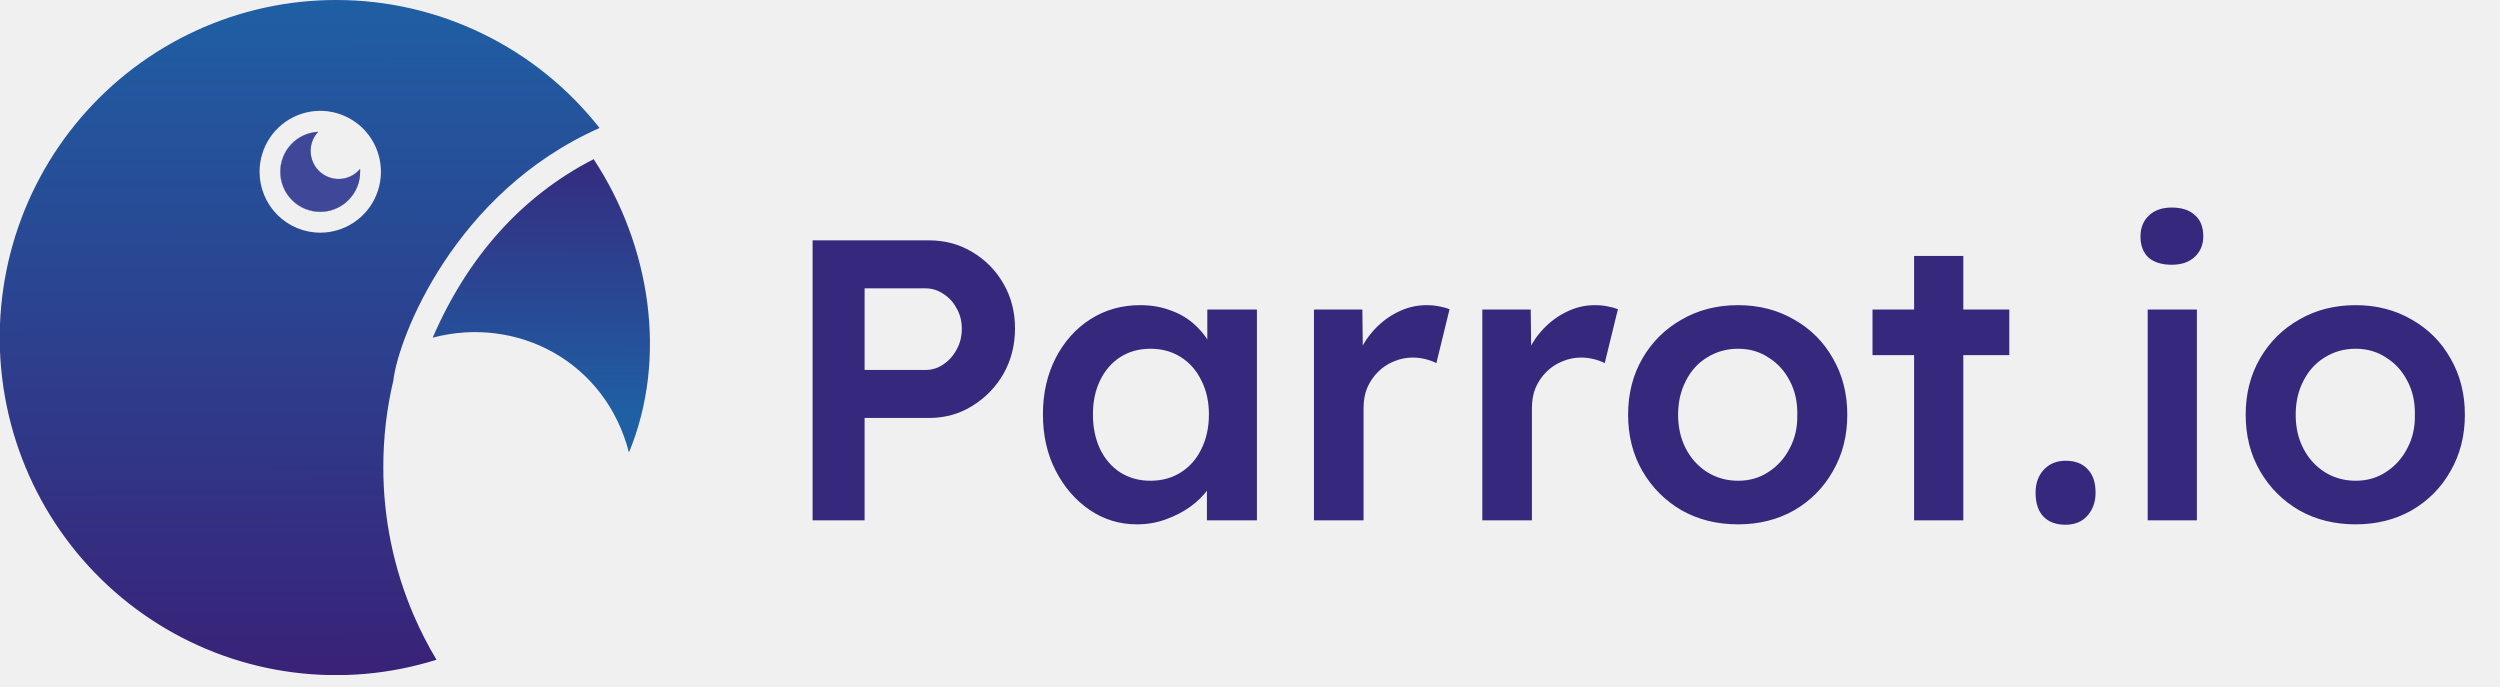
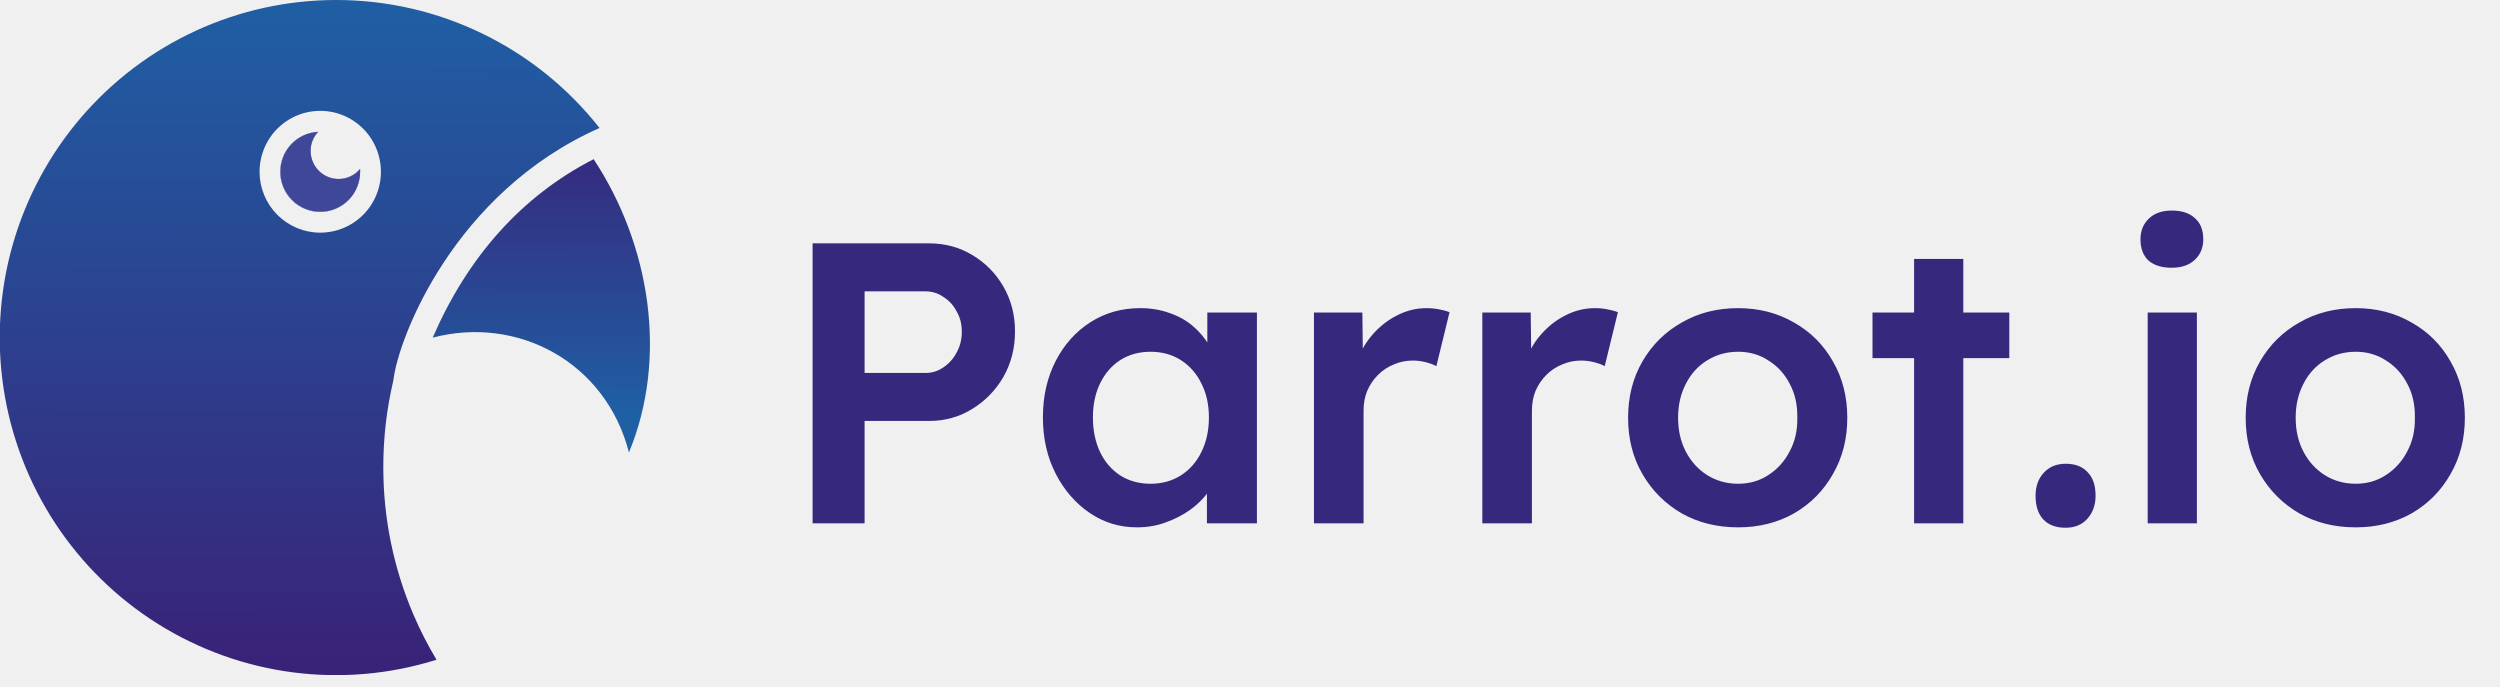
- <svg xmlns="http://www.w3.org/2000/svg" width="215" height="59" viewBox="0 0 215 59" fill="none">
-   <g clip-path="url(#clip0_22_1618)">
-     <path d="M27.355 11.336C26.933 11.78 26.7 12.371 26.704 12.985C26.706 13.481 26.86 13.965 27.145 14.37C27.43 14.775 27.833 15.083 28.298 15.25C28.764 15.417 29.269 15.437 29.746 15.305C30.223 15.174 30.648 14.898 30.963 14.516C30.963 14.603 30.963 14.684 30.963 14.771C30.964 15.445 30.769 16.105 30.4 16.668C30.032 17.232 29.507 17.675 28.891 17.942C28.274 18.21 27.593 18.29 26.932 18.173C26.27 18.055 25.658 17.746 25.17 17.283C24.682 16.82 24.34 16.224 24.186 15.567C24.032 14.911 24.073 14.224 24.305 13.591C24.536 12.958 24.947 12.407 25.487 12.007C26.027 11.606 26.672 11.373 27.343 11.336H27.355ZM27.355 11.336C26.933 11.78 26.7 12.371 26.704 12.985C26.706 13.481 26.86 13.965 27.145 14.37C27.43 14.775 27.833 15.083 28.298 15.25C28.764 15.417 29.269 15.437 29.746 15.305C30.223 15.174 30.648 14.898 30.963 14.516C30.963 14.603 30.963 14.684 30.963 14.771C30.964 15.445 30.769 16.105 30.4 16.668C30.032 17.232 29.507 17.675 28.891 17.942C28.274 18.21 27.593 18.29 26.932 18.173C26.27 18.055 25.658 17.746 25.17 17.283C24.682 16.82 24.34 16.224 24.186 15.567C24.032 14.911 24.073 14.224 24.305 13.591C24.536 12.958 24.947 12.407 25.487 12.007C26.027 11.606 26.672 11.373 27.343 11.336H27.355ZM27.355 11.336C26.933 11.78 26.7 12.371 26.704 12.985C26.706 13.481 26.86 13.965 27.145 14.37C27.43 14.775 27.833 15.083 28.298 15.25C28.764 15.417 29.269 15.437 29.746 15.305C30.223 15.174 30.648 14.898 30.963 14.516C30.963 14.603 30.963 14.684 30.963 14.771C30.964 15.445 30.769 16.105 30.4 16.668C30.032 17.232 29.507 17.675 28.891 17.942C28.274 18.21 27.593 18.29 26.932 18.173C26.27 18.055 25.658 17.746 25.17 17.283C24.682 16.82 24.34 16.224 24.186 15.567C24.032 14.911 24.073 14.224 24.305 13.591C24.536 12.958 24.947 12.407 25.487 12.007C26.027 11.606 26.672 11.373 27.343 11.336H27.355ZM27.355 11.336C26.933 11.78 26.7 12.371 26.704 12.985C26.706 13.481 26.86 13.965 27.145 14.37C27.43 14.775 27.833 15.083 28.298 15.25C28.764 15.417 29.269 15.437 29.746 15.305C30.223 15.174 30.648 14.898 30.963 14.516C30.963 14.603 30.963 14.684 30.963 14.771C30.964 15.445 30.769 16.105 30.4 16.668C30.032 17.232 29.507 17.675 28.891 17.942C28.274 18.21 27.593 18.29 26.932 18.173C26.27 18.055 25.658 17.746 25.17 17.283C24.682 16.82 24.34 16.224 24.186 15.567C24.032 14.911 24.073 14.224 24.305 13.591C24.536 12.958 24.947 12.407 25.487 12.007C26.027 11.606 26.672 11.373 27.343 11.336H27.355ZM27.355 11.336C26.933 11.78 26.7 12.371 26.704 12.985C26.706 13.481 26.86 13.965 27.145 14.37C27.43 14.775 27.833 15.083 28.298 15.25C28.764 15.417 29.269 15.437 29.746 15.305C30.223 15.174 30.648 14.898 30.963 14.516C30.963 14.603 30.963 14.684 30.963 14.771C30.964 15.445 30.769 16.105 30.4 16.668C30.032 17.232 29.507 17.675 28.891 17.942C28.274 18.21 27.593 18.29 26.932 18.173C26.27 18.055 25.658 17.746 25.17 17.283C24.682 16.82 24.34 16.224 24.186 15.567C24.032 14.911 24.073 14.224 24.305 13.591C24.536 12.958 24.947 12.407 25.487 12.007C26.027 11.606 26.672 11.373 27.343 11.336H27.355ZM27.355 11.336C26.933 11.78 26.7 12.371 26.704 12.985C26.706 13.481 26.86 13.965 27.145 14.37C27.43 14.775 27.833 15.083 28.298 15.25C28.764 15.417 29.269 15.437 29.746 15.305C30.223 15.174 30.648 14.898 30.963 14.516C30.963 14.603 30.963 14.684 30.963 14.771C30.964 15.445 30.769 16.105 30.4 16.668C30.032 17.232 29.507 17.675 28.891 17.942C28.274 18.21 27.593 18.29 26.932 18.173C26.27 18.055 25.658 17.746 25.17 17.283C24.682 16.82 24.34 16.224 24.186 15.567C24.032 14.911 24.073 14.224 24.305 13.591C24.536 12.958 24.947 12.407 25.487 12.007C26.027 11.606 26.672 11.373 27.343 11.336H27.355ZM27.355 11.336C26.933 11.78 26.7 12.371 26.704 12.985C26.706 13.481 26.86 13.965 27.145 14.37C27.43 14.775 27.833 15.083 28.298 15.25C28.764 15.417 29.269 15.437 29.746 15.305C30.223 15.174 30.648 14.898 30.963 14.516C30.963 14.603 30.963 14.684 30.963 14.771C30.964 15.445 30.769 16.105 30.4 16.668C30.032 17.232 29.507 17.675 28.891 17.942C28.274 18.21 27.593 18.29 26.932 18.173C26.27 18.055 25.658 17.746 25.17 17.283C24.682 16.82 24.34 16.224 24.186 15.567C24.032 14.911 24.073 14.224 24.305 13.591C24.536 12.958 24.947 12.407 25.487 12.007C26.027 11.606 26.672 11.373 27.343 11.336H27.355ZM27.355 11.336C26.933 11.78 26.7 12.371 26.704 12.985C26.706 13.481 26.86 13.965 27.145 14.37C27.43 14.775 27.833 15.083 28.298 15.25C28.764 15.417 29.269 15.437 29.746 15.305C30.223 15.174 30.648 14.898 30.963 14.516C30.963 14.603 30.963 14.684 30.963 14.771C30.964 15.445 30.769 16.105 30.4 16.668C30.032 17.232 29.507 17.675 28.891 17.942C28.274 18.21 27.593 18.29 26.932 18.173C26.27 18.055 25.658 17.746 25.17 17.283C24.682 16.82 24.34 16.224 24.186 15.567C24.032 14.911 24.073 14.224 24.305 13.591C24.536 12.958 24.947 12.407 25.487 12.007C26.027 11.606 26.672 11.373 27.343 11.336H27.355ZM28.917 4.78445e-06C33.275 -0.001 37.576 0.989 41.497 2.895C45.419 4.801 48.86 7.574 51.561 11.007C39.064 16.544 34.248 29.05 33.826 32.727C33.249 35.173 32.96 37.679 32.965 40.193C32.963 44.558 33.849 48.877 35.568 52.886C36.138 54.213 36.797 55.499 37.539 56.737C33.561 57.987 29.361 58.359 25.227 57.827C21.092 57.296 17.121 55.874 13.585 53.658C10.049 51.443 7.031 48.486 4.74 44.991C2.448 41.496 0.937 37.545 0.308 33.409C-0.321 29.273 -0.051 25.049 1.098 21.027C2.247 17.006 4.249 13.281 6.966 10.108C9.683 6.935 13.052 4.389 16.84 2.644C20.629 0.9 24.749 -0.002 28.917 4.78445e-06ZM27.541 20.009C28.573 20.009 29.582 19.702 30.441 19.127C31.299 18.551 31.968 17.733 32.363 16.776C32.758 15.818 32.861 14.765 32.66 13.749C32.459 12.732 31.962 11.799 31.232 11.066C30.502 10.334 29.572 9.835 28.559 9.633C27.547 9.43 26.497 9.534 25.544 9.931C24.59 10.327 23.775 10.999 23.201 11.86C22.628 12.722 22.322 13.735 22.322 14.771C22.322 16.16 22.872 17.493 23.85 18.475C24.829 19.458 26.157 20.009 27.541 20.009ZM27.355 11.336C26.933 11.78 26.7 12.371 26.704 12.985C26.706 13.481 26.86 13.965 27.145 14.37C27.43 14.775 27.833 15.083 28.298 15.25C28.764 15.417 29.269 15.437 29.746 15.305C30.223 15.174 30.648 14.898 30.963 14.516C30.963 14.603 30.963 14.684 30.963 14.771C30.964 15.445 30.769 16.105 30.4 16.668C30.032 17.232 29.507 17.675 28.891 17.942C28.274 18.21 27.593 18.29 26.932 18.173C26.27 18.055 25.658 17.746 25.17 17.283C24.682 16.82 24.34 16.224 24.186 15.567C24.032 14.911 24.073 14.224 24.305 13.591C24.536 12.958 24.947 12.407 25.487 12.007C26.027 11.606 26.672 11.373 27.343 11.336H27.355ZM27.355 11.336C26.933 11.78 26.7 12.371 26.704 12.985C26.706 13.481 26.86 13.965 27.145 14.37C27.43 14.775 27.833 15.083 28.298 15.25C28.764 15.417 29.269 15.437 29.746 15.305C30.223 15.174 30.648 14.898 30.963 14.516C30.963 14.603 30.963 14.684 30.963 14.771C30.964 15.445 30.769 16.105 30.4 16.668C30.032 17.232 29.507 17.675 28.891 17.942C28.274 18.21 27.593 18.29 26.932 18.173C26.27 18.055 25.658 17.746 25.17 17.283C24.682 16.82 24.34 16.224 24.186 15.567C24.032 14.911 24.073 14.224 24.305 13.591C24.536 12.958 24.947 12.407 25.487 12.007C26.027 11.606 26.672 11.373 27.343 11.336H27.355ZM27.355 11.336C26.933 11.78 26.7 12.371 26.704 12.985C26.706 13.481 26.86 13.965 27.145 14.37C27.43 14.775 27.833 15.083 28.298 15.25C28.764 15.417 29.269 15.437 29.746 15.305C30.223 15.174 30.648 14.898 30.963 14.516C30.963 14.603 30.963 14.684 30.963 14.771C30.964 15.445 30.769 16.105 30.4 16.668C30.032 17.232 29.507 17.675 28.891 17.942C28.274 18.21 27.593 18.29 26.932 18.173C26.27 18.055 25.658 17.746 25.17 17.283C24.682 16.82 24.34 16.224 24.186 15.567C24.032 14.911 24.073 14.224 24.305 13.591C24.536 12.958 24.947 12.407 25.487 12.007C26.027 11.606 26.672 11.373 27.343 11.336H27.355ZM27.355 11.336C26.933 11.78 26.7 12.371 26.704 12.985C26.706 13.481 26.86 13.965 27.145 14.37C27.43 14.775 27.833 15.083 28.298 15.25C28.764 15.417 29.269 15.437 29.746 15.305C30.223 15.174 30.648 14.898 30.963 14.516C30.963 14.603 30.963 14.684 30.963 14.771C30.964 15.445 30.769 16.105 30.4 16.668C30.032 17.232 29.507 17.675 28.891 17.942C28.274 18.21 27.593 18.29 26.932 18.173C26.27 18.055 25.658 17.746 25.17 17.283C24.682 16.82 24.34 16.224 24.186 15.567C24.032 14.911 24.073 14.224 24.305 13.591C24.536 12.958 24.947 12.407 25.487 12.007C26.027 11.606 26.672 11.373 27.343 11.336H27.355ZM27.355 11.336C26.933 11.78 26.7 12.371 26.704 12.985C26.706 13.481 26.86 13.965 27.145 14.37C27.43 14.775 27.833 15.083 28.298 15.25C28.764 15.417 29.269 15.437 29.746 15.305C30.223 15.174 30.648 14.898 30.963 14.516C30.963 14.603 30.963 14.684 30.963 14.771C30.964 15.445 30.769 16.105 30.4 16.668C30.032 17.232 29.507 17.675 28.891 17.942C28.274 18.21 27.593 18.29 26.932 18.173C26.27 18.055 25.658 17.746 25.17 17.283C24.682 16.82 24.34 16.224 24.186 15.567C24.032 14.911 24.073 14.224 24.305 13.591C24.536 12.958 24.947 12.407 25.487 12.007C26.027 11.606 26.672 11.373 27.343 11.336H27.355ZM27.355 11.336C26.933 11.78 26.7 12.371 26.704 12.985C26.706 13.481 26.86 13.965 27.145 14.37C27.43 14.775 27.833 15.083 28.298 15.25C28.764 15.417 29.269 15.437 29.746 15.305C30.223 15.174 30.648 14.898 30.963 14.516C30.963 14.603 30.963 14.684 30.963 14.771C30.964 15.445 30.769 16.105 30.4 16.668C30.032 17.232 29.507 17.675 28.891 17.942C28.274 18.21 27.593 18.29 26.932 18.173C26.27 18.055 25.658 17.746 25.17 17.283C24.682 16.82 24.34 16.224 24.186 15.567C24.032 14.911 24.073 14.224 24.305 13.591C24.536 12.958 24.947 12.407 25.487 12.007C26.027 11.606 26.672 11.373 27.343 11.336H27.355ZM27.355 11.336C26.933 11.78 26.7 12.371 26.704 12.985C26.706 13.481 26.86 13.965 27.145 14.37C27.43 14.775 27.833 15.083 28.298 15.25C28.764 15.417 29.269 15.437 29.746 15.305C30.223 15.174 30.648 14.898 30.963 14.516C30.963 14.603 30.963 14.684 30.963 14.771C30.964 15.445 30.769 16.105 30.4 16.668C30.032 17.232 29.507 17.675 28.891 17.942C28.274 18.21 27.593 18.29 26.932 18.173C26.27 18.055 25.658 17.746 25.17 17.283C24.682 16.82 24.34 16.224 24.186 15.567C24.032 14.911 24.073 14.224 24.305 13.591C24.536 12.958 24.947 12.407 25.487 12.007C26.027 11.606 26.672 11.373 27.343 11.336H27.355ZM27.355 11.336C26.933 11.78 26.7 12.371 26.704 12.985C26.706 13.481 26.86 13.965 27.145 14.37C27.43 14.775 27.833 15.083 28.298 15.25C28.764 15.417 29.269 15.437 29.746 15.305C30.223 15.174 30.648 14.898 30.963 14.516C30.963 14.603 30.963 14.684 30.963 14.771C30.964 15.445 30.769 16.105 30.4 16.668C30.032 17.232 29.507 17.675 28.891 17.942C28.274 18.21 27.593 18.29 26.932 18.173C26.27 18.055 25.658 17.746 25.17 17.283C24.682 16.82 24.34 16.224 24.186 15.567C24.032 14.911 24.073 14.224 24.305 13.591C24.536 12.958 24.947 12.407 25.487 12.007C26.027 11.606 26.672 11.373 27.343 11.336H27.355ZM27.355 11.336C26.933 11.78 26.7 12.371 26.704 12.985C26.706 13.481 26.86 13.965 27.145 14.37C27.43 14.775 27.833 15.083 28.298 15.25C28.764 15.417 29.269 15.437 29.746 15.305C30.223 15.174 30.648 14.898 30.963 14.516C30.963 14.603 30.963 14.684 30.963 14.771C30.964 15.445 30.769 16.105 30.4 16.668C30.032 17.232 29.507 17.675 28.891 17.942C28.274 18.21 27.593 18.29 26.932 18.173C26.27 18.055 25.658 17.746 25.17 17.283C24.682 16.82 24.34 16.224 24.186 15.567C24.032 14.911 24.073 14.224 24.305 13.591C24.536 12.958 24.947 12.407 25.487 12.007C26.027 11.606 26.672 11.373 27.343 11.336H27.355Z" fill="url(#paint0_linear_22_1618)" />
-     <path d="M27.355 11.336C26.933 11.78 26.7 12.371 26.704 12.985C26.706 13.481 26.86 13.965 27.145 14.37C27.43 14.775 27.833 15.083 28.298 15.25C28.764 15.417 29.269 15.437 29.746 15.305C30.223 15.174 30.648 14.898 30.963 14.516C30.963 14.603 30.963 14.684 30.963 14.771C30.964 15.445 30.768 16.105 30.4 16.668C30.032 17.232 29.507 17.675 28.891 17.942C28.274 18.21 27.593 18.29 26.932 18.173C26.27 18.055 25.658 17.746 25.17 17.283C24.681 16.82 24.339 16.224 24.186 15.567C24.032 14.911 24.073 14.224 24.304 13.591C24.536 12.958 24.947 12.407 25.487 12.007C26.027 11.606 26.672 11.373 27.343 11.336H27.355Z" fill="white" />
-     <path d="M24.107 14.771C24.107 15.223 24.196 15.672 24.368 16.09C24.541 16.508 24.794 16.888 25.113 17.208C25.431 17.528 25.81 17.782 26.227 17.955C26.643 18.128 27.09 18.218 27.541 18.218C27.992 18.218 28.439 18.128 28.855 17.955C29.272 17.782 29.65 17.528 29.969 17.208C30.288 16.888 30.541 16.508 30.714 16.09C30.886 15.672 30.975 15.223 30.975 14.771C30.975 14.684 30.975 14.603 30.975 14.516C30.66 14.898 30.235 15.174 29.758 15.305C29.282 15.437 28.776 15.417 28.311 15.25C27.845 15.083 27.443 14.775 27.157 14.37C26.872 13.965 26.718 13.481 26.716 12.985C26.712 12.371 26.945 11.78 27.367 11.336C26.488 11.378 25.659 11.758 25.051 12.398C24.444 13.037 24.106 13.887 24.107 14.771Z" fill="#3F4898" />
-     <path d="M51.053 13.688C44.854 16.867 40.217 22.1 37.211 29.038C44.488 27.121 52.082 31.109 54.09 38.912C57.474 30.736 55.9 21.042 51.053 13.688Z" fill="url(#paint1_linear_22_1618)" />
+ <svg xmlns="http://www.w3.org/2000/svg" width="182" height="50" viewBox="0 0 182 50" fill="none">
+   <g clip-path="url(#clip0_149_5)">
+     <path d="M23.156 9.596C22.799 9.972 22.602 10.473 22.605 10.992C22.607 11.412 22.737 11.822 22.979 12.165C23.22 12.508 23.561 12.768 23.955 12.909C24.349 13.051 24.777 13.067 25.18 12.956C25.584 12.845 25.944 12.611 26.21 12.288C26.21 12.361 26.21 12.43 26.21 12.504C26.211 13.074 26.046 13.633 25.734 14.11C25.422 14.587 24.978 14.962 24.456 15.188C23.934 15.415 23.358 15.482 22.798 15.383C22.238 15.284 21.72 15.022 21.306 14.63C20.893 14.238 20.604 13.733 20.474 13.178C20.343 12.622 20.378 12.041 20.574 11.505C20.77 10.969 21.118 10.503 21.575 10.164C22.032 9.824 22.578 9.627 23.146 9.596H23.156ZM23.156 9.596C22.799 9.972 22.602 10.473 22.605 10.992C22.607 11.412 22.737 11.822 22.979 12.165C23.22 12.508 23.561 12.768 23.955 12.909C24.349 13.051 24.777 13.067 25.18 12.956C25.584 12.845 25.944 12.611 26.21 12.288C26.21 12.361 26.21 12.43 26.21 12.504C26.211 13.074 26.046 13.633 25.734 14.11C25.422 14.587 24.978 14.962 24.456 15.188C23.934 15.415 23.358 15.482 22.798 15.383C22.238 15.284 21.72 15.022 21.306 14.63C20.893 14.238 20.604 13.733 20.474 13.178C20.343 12.622 20.378 12.041 20.574 11.505C20.77 10.969 21.118 10.503 21.575 10.164C22.032 9.824 22.578 9.627 23.146 9.596H23.156ZM23.156 9.596C22.799 9.972 22.602 10.473 22.605 10.992C22.607 11.412 22.737 11.822 22.979 12.165C23.22 12.508 23.561 12.768 23.955 12.909C24.349 13.051 24.777 13.067 25.18 12.956C25.584 12.845 25.944 12.611 26.21 12.288C26.21 12.361 26.21 12.43 26.21 12.504C26.211 13.074 26.046 13.633 25.734 14.11C25.422 14.587 24.978 14.962 24.456 15.188C23.934 15.415 23.358 15.482 22.798 15.383C22.238 15.284 21.72 15.022 21.306 14.63C20.893 14.238 20.604 13.733 20.474 13.178C20.343 12.622 20.378 12.041 20.574 11.505C20.77 10.969 21.118 10.503 21.575 10.164C22.032 9.824 22.578 9.627 23.146 9.596H23.156ZM23.156 9.596C22.799 9.972 22.602 10.473 22.605 10.992C22.607 11.412 22.737 11.822 22.979 12.165C23.22 12.508 23.561 12.768 23.955 12.909C24.349 13.051 24.777 13.067 25.18 12.956C25.584 12.845 25.944 12.611 26.21 12.288C26.21 12.361 26.21 12.43 26.21 12.504C26.211 13.074 26.046 13.633 25.734 14.11C25.422 14.587 24.978 14.962 24.456 15.188C23.934 15.415 23.358 15.482 22.798 15.383C22.238 15.284 21.72 15.022 21.306 14.63C20.893 14.238 20.604 13.733 20.474 13.178C20.343 12.622 20.378 12.041 20.574 11.505C20.77 10.969 21.118 10.503 21.575 10.164C22.032 9.824 22.578 9.627 23.146 9.596H23.156ZM23.156 9.596C22.799 9.972 22.602 10.473 22.605 10.992C22.607 11.412 22.737 11.822 22.979 12.165C23.22 12.508 23.561 12.768 23.955 12.909C24.349 13.051 24.777 13.067 25.18 12.956C25.584 12.845 25.944 12.611 26.21 12.288C26.21 12.361 26.21 12.43 26.21 12.504C26.211 13.074 26.046 13.633 25.734 14.11C25.422 14.587 24.978 14.962 24.456 15.188C23.934 15.415 23.358 15.482 22.798 15.383C22.238 15.284 21.72 15.022 21.306 14.63C20.893 14.238 20.604 13.733 20.474 13.178C20.343 12.622 20.378 12.041 20.574 11.505C20.77 10.969 21.118 10.503 21.575 10.164C22.032 9.824 22.578 9.627 23.146 9.596H23.156ZM23.156 9.596C22.799 9.972 22.602 10.473 22.605 10.992C22.607 11.412 22.737 11.822 22.979 12.165C23.22 12.508 23.561 12.768 23.955 12.909C24.349 13.051 24.777 13.067 25.18 12.956C25.584 12.845 25.944 12.611 26.21 12.288C26.21 12.361 26.21 12.43 26.21 12.504C26.211 13.074 26.046 13.633 25.734 14.11C25.422 14.587 24.978 14.962 24.456 15.188C23.934 15.415 23.358 15.482 22.798 15.383C22.238 15.284 21.72 15.022 21.306 14.63C20.893 14.238 20.604 13.733 20.474 13.178C20.343 12.622 20.378 12.041 20.574 11.505C20.77 10.969 21.118 10.503 21.575 10.164C22.032 9.824 22.578 9.627 23.146 9.596H23.156ZM23.156 9.596C22.799 9.972 22.602 10.473 22.605 10.992C22.607 11.412 22.737 11.822 22.979 12.165C23.22 12.508 23.561 12.768 23.955 12.909C24.349 13.051 24.777 13.067 25.18 12.956C25.584 12.845 25.944 12.611 26.21 12.288C26.21 12.361 26.21 12.43 26.21 12.504C26.211 13.074 26.046 13.633 25.734 14.11C25.422 14.587 24.978 14.962 24.456 15.188C23.934 15.415 23.358 15.482 22.798 15.383C22.238 15.284 21.72 15.022 21.306 14.63C20.893 14.238 20.604 13.733 20.474 13.178C20.343 12.622 20.378 12.041 20.574 11.505C20.77 10.969 21.118 10.503 21.575 10.164C22.032 9.824 22.578 9.627 23.146 9.596H23.156ZM23.156 9.596C22.799 9.972 22.602 10.473 22.605 10.992C22.607 11.412 22.737 11.822 22.979 12.165C23.22 12.508 23.561 12.768 23.955 12.909C24.349 13.051 24.777 13.067 25.18 12.956C25.584 12.845 25.944 12.611 26.21 12.288C26.21 12.361 26.21 12.43 26.21 12.504C26.211 13.074 26.046 13.633 25.734 14.11C25.422 14.587 24.978 14.962 24.456 15.188C23.934 15.415 23.358 15.482 22.798 15.383C22.238 15.284 21.72 15.022 21.306 14.63C20.893 14.238 20.604 13.733 20.474 13.178C20.343 12.622 20.378 12.041 20.574 11.505C20.77 10.969 21.118 10.503 21.575 10.164C22.032 9.824 22.578 9.627 23.146 9.596H23.156ZM24.479 4.05009e-06C28.167 -0.001 31.808 0.837 35.128 2.451C38.448 4.064 41.36 6.412 43.647 9.317C33.068 14.005 28.991 24.591 28.634 27.704C28.146 29.775 27.901 31.896 27.905 34.024C27.903 37.719 28.653 41.375 30.109 44.769C30.591 45.892 31.149 46.981 31.778 48.029C28.41 49.087 24.855 49.401 21.355 48.952C17.855 48.502 14.493 47.298 11.499 45.422C8.506 43.547 5.952 41.044 4.012 38.085C2.073 35.127 0.793 31.782 0.261 28.281C-0.271 24.78 -0.043 21.204 0.93 17.8C1.902 14.396 3.597 11.242 5.897 8.556C8.197 5.87 11.048 3.715 14.255 2.238C17.463 0.762 20.95 -0.002 24.479 4.05009e-06ZM23.314 16.938C24.188 16.938 25.042 16.678 25.768 16.191C26.495 15.704 27.061 15.011 27.396 14.201C27.73 13.39 27.817 12.499 27.647 11.638C27.477 10.778 27.056 9.988 26.438 9.368C25.82 8.748 25.033 8.325 24.176 8.154C23.319 7.983 22.43 8.071 21.623 8.406C20.816 8.742 20.126 9.31 19.64 10.04C19.155 10.769 18.895 11.627 18.895 12.504C18.895 13.68 19.361 14.808 20.19 15.639C21.018 16.471 22.142 16.938 23.314 16.938ZM23.156 9.596C22.799 9.972 22.602 10.473 22.605 10.992C22.607 11.412 22.737 11.822 22.979 12.165C23.22 12.508 23.561 12.768 23.955 12.909C24.349 13.051 24.777 13.067 25.18 12.956C25.584 12.845 25.944 12.611 26.21 12.288C26.21 12.361 26.21 12.43 26.21 12.504C26.211 13.074 26.046 13.633 25.734 14.11C25.422 14.587 24.978 14.962 24.456 15.188C23.934 15.415 23.358 15.482 22.798 15.383C22.238 15.284 21.72 15.022 21.306 14.63C20.893 14.238 20.604 13.733 20.474 13.178C20.343 12.622 20.378 12.041 20.574 11.505C20.77 10.969 21.118 10.503 21.575 10.164C22.032 9.824 22.578 9.627 23.146 9.596H23.156ZM23.156 9.596C22.799 9.972 22.602 10.473 22.605 10.992C22.607 11.412 22.737 11.822 22.979 12.165C23.22 12.508 23.561 12.768 23.955 12.909C24.349 13.051 24.777 13.067 25.18 12.956C25.584 12.845 25.944 12.611 26.21 12.288C26.21 12.361 26.21 12.43 26.21 12.504C26.211 13.074 26.046 13.633 25.734 14.11C25.422 14.587 24.978 14.962 24.456 15.188C23.934 15.415 23.358 15.482 22.798 15.383C22.238 15.284 21.72 15.022 21.306 14.63C20.893 14.238 20.604 13.733 20.474 13.178C20.343 12.622 20.378 12.041 20.574 11.505C20.77 10.969 21.118 10.503 21.575 10.164C22.032 9.824 22.578 9.627 23.146 9.596H23.156ZM23.156 9.596C22.799 9.972 22.602 10.473 22.605 10.992C22.607 11.412 22.737 11.822 22.979 12.165C23.22 12.508 23.561 12.768 23.955 12.909C24.349 13.051 24.777 13.067 25.18 12.956C25.584 12.845 25.944 12.611 26.21 12.288C26.21 12.361 26.21 12.43 26.21 12.504C26.211 13.074 26.046 13.633 25.734 14.11C25.422 14.587 24.978 14.962 24.456 15.188C23.934 15.415 23.358 15.482 22.798 15.383C22.238 15.284 21.72 15.022 21.306 14.63C20.893 14.238 20.604 13.733 20.474 13.178C20.343 12.622 20.378 12.041 20.574 11.505C20.77 10.969 21.118 10.503 21.575 10.164C22.032 9.824 22.578 9.627 23.146 9.596H23.156ZM23.156 9.596C22.799 9.972 22.602 10.473 22.605 10.992C22.607 11.412 22.737 11.822 22.979 12.165C23.22 12.508 23.561 12.768 23.955 12.909C24.349 13.051 24.777 13.067 25.18 12.956C25.584 12.845 25.944 12.611 26.21 12.288C26.21 12.361 26.21 12.43 26.21 12.504C26.211 13.074 26.046 13.633 25.734 14.11C25.422 14.587 24.978 14.962 24.456 15.188C23.934 15.415 23.358 15.482 22.798 15.383C22.238 15.284 21.72 15.022 21.306 14.63C20.893 14.238 20.604 13.733 20.474 13.178C20.343 12.622 20.378 12.041 20.574 11.505C20.77 10.969 21.118 10.503 21.575 10.164C22.032 9.824 22.578 9.627 23.146 9.596H23.156ZM23.156 9.596C22.799 9.972 22.602 10.473 22.605 10.992C22.607 11.412 22.737 11.822 22.979 12.165C23.22 12.508 23.561 12.768 23.955 12.909C24.349 13.051 24.777 13.067 25.18 12.956C25.584 12.845 25.944 12.611 26.21 12.288C26.21 12.361 26.21 12.43 26.21 12.504C26.211 13.074 26.046 13.633 25.734 14.11C25.422 14.587 24.978 14.962 24.456 15.188C23.934 15.415 23.358 15.482 22.798 15.383C22.238 15.284 21.72 15.022 21.306 14.63C20.893 14.238 20.604 13.733 20.474 13.178C20.343 12.622 20.378 12.041 20.574 11.505C20.77 10.969 21.118 10.503 21.575 10.164C22.032 9.824 22.578 9.627 23.146 9.596H23.156ZM23.156 9.596C22.799 9.972 22.602 10.473 22.605 10.992C22.607 11.412 22.737 11.822 22.979 12.165C23.22 12.508 23.561 12.768 23.955 12.909C24.349 13.051 24.777 13.067 25.18 12.956C25.584 12.845 25.944 12.611 26.21 12.288C26.21 12.361 26.21 12.43 26.21 12.504C26.211 13.074 26.046 13.633 25.734 14.11C25.422 14.587 24.978 14.962 24.456 15.188C23.934 15.415 23.358 15.482 22.798 15.383C22.238 15.284 21.72 15.022 21.306 14.63C20.893 14.238 20.604 13.733 20.474 13.178C20.343 12.622 20.378 12.041 20.574 11.505C20.77 10.969 21.118 10.503 21.575 10.164C22.032 9.824 22.578 9.627 23.146 9.596H23.156ZM23.156 9.596C22.799 9.972 22.602 10.473 22.605 10.992C22.607 11.412 22.737 11.822 22.979 12.165C23.22 12.508 23.561 12.768 23.955 12.909C24.349 13.051 24.777 13.067 25.18 12.956C25.584 12.845 25.944 12.611 26.21 12.288C26.21 12.361 26.21 12.43 26.21 12.504C26.211 13.074 26.046 13.633 25.734 14.11C25.422 14.587 24.978 14.962 24.456 15.188C23.934 15.415 23.358 15.482 22.798 15.383C22.238 15.284 21.72 15.022 21.306 14.63C20.893 14.238 20.604 13.733 20.474 13.178C20.343 12.622 20.378 12.041 20.574 11.505C20.77 10.969 21.118 10.503 21.575 10.164C22.032 9.824 22.578 9.627 23.146 9.596H23.156ZM23.156 9.596C22.799 9.972 22.602 10.473 22.605 10.992C22.607 11.412 22.737 11.822 22.979 12.165C23.22 12.508 23.561 12.768 23.955 12.909C24.349 13.051 24.777 13.067 25.18 12.956C25.584 12.845 25.944 12.611 26.21 12.288C26.21 12.361 26.21 12.43 26.21 12.504C26.211 13.074 26.046 13.633 25.734 14.11C25.422 14.587 24.978 14.962 24.456 15.188C23.934 15.415 23.358 15.482 22.798 15.383C22.238 15.284 21.72 15.022 21.306 14.63C20.893 14.238 20.604 13.733 20.474 13.178C20.343 12.622 20.378 12.041 20.574 11.505C20.77 10.969 21.118 10.503 21.575 10.164C22.032 9.824 22.578 9.627 23.146 9.596H23.156ZM23.156 9.596C22.799 9.972 22.602 10.473 22.605 10.992C22.607 11.412 22.737 11.822 22.979 12.165C23.22 12.508 23.561 12.768 23.955 12.909C24.349 13.051 24.777 13.067 25.18 12.956C25.584 12.845 25.944 12.611 26.21 12.288C26.21 12.361 26.21 12.43 26.21 12.504C26.211 13.074 26.046 13.633 25.734 14.11C25.422 14.587 24.978 14.962 24.456 15.188C23.934 15.415 23.358 15.482 22.798 15.383C22.238 15.284 21.72 15.022 21.306 14.63C20.893 14.238 20.604 13.733 20.474 13.178C20.343 12.622 20.378 12.041 20.574 11.505C20.77 10.969 21.118 10.503 21.575 10.164C22.032 9.824 22.578 9.627 23.146 9.596H23.156Z" fill="url(#paint0_linear_149_5)" />
+     <path d="M23.156 9.596C22.799 9.972 22.602 10.473 22.605 10.992C22.607 11.412 22.737 11.822 22.979 12.165C23.22 12.508 23.561 12.768 23.955 12.909C24.349 13.051 24.777 13.067 25.18 12.956C25.584 12.845 25.944 12.611 26.21 12.288C26.21 12.361 26.21 12.43 26.21 12.504C26.211 13.074 26.046 13.633 25.734 14.11C25.422 14.587 24.978 14.962 24.456 15.188C23.934 15.415 23.358 15.482 22.798 15.383C22.238 15.284 21.72 15.022 21.306 14.63C20.893 14.238 20.604 13.733 20.473 13.178C20.343 12.623 20.378 12.041 20.574 11.505C20.77 10.969 21.118 10.503 21.575 10.164C22.032 9.824 22.578 9.627 23.146 9.596H23.156Z" fill="white" />
+     <path d="M20.407 12.504C20.407 12.887 20.482 13.266 20.628 13.62C20.774 13.974 20.988 14.296 21.258 14.567C21.528 14.838 21.849 15.053 22.201 15.199C22.554 15.346 22.932 15.421 23.314 15.421C23.695 15.421 24.073 15.346 24.426 15.199C24.779 15.053 25.099 14.838 25.369 14.567C25.639 14.296 25.853 13.974 25.999 13.62C26.145 13.266 26.221 12.887 26.221 12.504C26.221 12.43 26.221 12.361 26.221 12.288C25.954 12.611 25.594 12.845 25.191 12.956C24.787 13.067 24.359 13.051 23.965 12.909C23.571 12.768 23.23 12.508 22.989 12.165C22.747 11.822 22.617 11.412 22.616 10.992C22.612 10.473 22.81 9.972 23.167 9.596C22.422 9.632 21.72 9.953 21.206 10.495C20.692 11.036 20.406 11.756 20.407 12.504Z" fill="#3F4898" />
+     <path d="M43.217 11.587C37.969 14.278 34.044 18.708 31.5 24.581C37.66 22.958 44.088 26.334 45.788 32.939C48.653 26.018 47.32 17.813 43.217 11.587Z" fill="url(#paint1_linear_149_5)" />
  </g>
-   <path d="M69.884 44.75V20.67H79.894C81.27 20.67 82.508 21.003 83.609 21.668C84.733 22.333 85.627 23.238 86.292 24.385C86.957 25.532 87.29 26.816 87.29 28.238C87.29 29.683 86.957 30.99 86.292 32.16C85.627 33.306 84.733 34.224 83.609 34.912C82.508 35.6 81.27 35.944 79.894 35.944H74.356V44.75H69.884ZM74.356 31.816H79.584C80.158 31.816 80.674 31.655 81.132 31.334C81.614 31.013 81.992 30.589 82.268 30.061C82.566 29.534 82.715 28.938 82.715 28.272C82.715 27.607 82.566 27.023 82.268 26.518C81.992 25.991 81.614 25.578 81.132 25.28C80.674 24.959 80.158 24.798 79.584 24.798H74.356V31.816ZM97.775 45.094C96.284 45.094 94.931 44.681 93.716 43.856C92.5 43.03 91.525 41.906 90.791 40.484C90.058 39.062 89.691 37.446 89.691 35.634C89.691 33.822 90.058 32.206 90.791 30.784C91.525 29.362 92.523 28.25 93.784 27.447C95.046 26.644 96.468 26.243 98.05 26.243C98.967 26.243 99.804 26.38 100.561 26.656C101.318 26.908 101.983 27.275 102.556 27.756C103.13 28.238 103.6 28.788 103.967 29.408C104.357 30.027 104.62 30.692 104.758 31.403L103.829 31.162V26.621H108.095V44.75H103.795V40.416L104.792 40.244C104.632 40.863 104.334 41.471 103.898 42.067C103.485 42.64 102.958 43.156 102.316 43.615C101.696 44.05 100.997 44.406 100.217 44.681C99.46 44.956 98.646 45.094 97.775 45.094ZM98.944 41.344C99.93 41.344 100.802 41.104 101.559 40.622C102.316 40.14 102.9 39.475 103.313 38.627C103.749 37.755 103.967 36.758 103.967 35.634C103.967 34.533 103.749 33.559 103.313 32.71C102.9 31.861 102.316 31.196 101.559 30.715C100.802 30.233 99.93 29.992 98.944 29.992C97.958 29.992 97.087 30.233 96.33 30.715C95.596 31.196 95.023 31.861 94.61 32.71C94.197 33.559 93.991 34.533 93.991 35.634C93.991 36.758 94.197 37.755 94.61 38.627C95.023 39.475 95.596 40.14 96.33 40.622C97.087 41.104 97.958 41.344 98.944 41.344ZM113 44.75V26.621H117.163L117.231 32.4L116.647 31.093C116.899 30.176 117.335 29.35 117.954 28.616C118.573 27.883 119.284 27.309 120.087 26.896C120.912 26.461 121.772 26.243 122.667 26.243C123.057 26.243 123.423 26.277 123.767 26.346C124.134 26.415 124.433 26.495 124.662 26.587L123.527 31.231C123.274 31.093 122.965 30.979 122.598 30.887C122.231 30.795 121.864 30.749 121.497 30.749C120.924 30.749 120.373 30.864 119.846 31.093C119.341 31.3 118.894 31.598 118.504 31.988C118.114 32.377 117.805 32.836 117.575 33.364C117.369 33.868 117.266 34.441 117.266 35.084V44.75H113ZM127.479 44.75V26.621H131.642L131.71 32.4L131.126 31.093C131.378 30.176 131.814 29.35 132.433 28.616C133.052 27.883 133.763 27.309 134.566 26.896C135.391 26.461 136.251 26.243 137.146 26.243C137.535 26.243 137.902 26.277 138.246 26.346C138.613 26.415 138.911 26.495 139.141 26.587L138.006 31.231C137.753 31.093 137.444 30.979 137.077 30.887C136.71 30.795 136.343 30.749 135.976 30.749C135.403 30.749 134.852 30.864 134.325 31.093C133.82 31.3 133.373 31.598 132.983 31.988C132.593 32.377 132.284 32.836 132.054 33.364C131.848 33.868 131.745 34.441 131.745 35.084V44.75H127.479ZM149.476 45.094C147.664 45.094 146.047 44.693 144.625 43.89C143.204 43.064 142.08 41.941 141.254 40.519C140.429 39.097 140.016 37.48 140.016 35.668C140.016 33.857 140.429 32.24 141.254 30.818C142.08 29.396 143.204 28.284 144.625 27.481C146.047 26.656 147.664 26.243 149.476 26.243C151.265 26.243 152.87 26.656 154.292 27.481C155.714 28.284 156.826 29.396 157.629 30.818C158.454 32.24 158.867 33.857 158.867 35.668C158.867 37.48 158.454 39.097 157.629 40.519C156.826 41.941 155.714 43.064 154.292 43.89C152.87 44.693 151.265 45.094 149.476 45.094ZM149.476 41.344C150.462 41.344 151.333 41.092 152.09 40.588C152.87 40.083 153.478 39.407 153.913 38.558C154.372 37.709 154.59 36.746 154.567 35.668C154.59 34.568 154.372 33.593 153.913 32.744C153.478 31.896 152.87 31.231 152.09 30.749C151.333 30.245 150.462 29.992 149.476 29.992C148.49 29.992 147.595 30.245 146.793 30.749C146.013 31.231 145.405 31.907 144.969 32.779C144.534 33.627 144.316 34.59 144.316 35.668C144.316 36.746 144.534 37.709 144.969 38.558C145.405 39.407 146.013 40.083 146.793 40.588C147.595 41.092 148.49 41.344 149.476 41.344ZM164.613 44.75V22.012H168.844V44.75H164.613ZM161.035 30.543V26.621H172.8V30.543H161.035ZM177.639 45.128C176.813 45.128 176.171 44.888 175.713 44.406C175.277 43.924 175.059 43.248 175.059 42.376C175.059 41.574 175.288 40.92 175.747 40.416C176.229 39.888 176.859 39.624 177.639 39.624C178.465 39.624 179.095 39.865 179.531 40.347C179.99 40.806 180.219 41.482 180.219 42.376C180.219 43.179 179.978 43.844 179.497 44.372C179.038 44.876 178.419 45.128 177.639 45.128ZM184.701 44.75V26.621H188.932V44.75H184.701ZM186.765 22.768C185.916 22.768 185.251 22.562 184.769 22.149C184.311 21.713 184.081 21.106 184.081 20.326C184.081 19.592 184.322 18.996 184.804 18.537C185.285 18.078 185.939 17.849 186.765 17.849C187.636 17.849 188.301 18.067 188.76 18.503C189.241 18.916 189.482 19.523 189.482 20.326C189.482 21.037 189.241 21.622 188.76 22.08C188.278 22.539 187.613 22.768 186.765 22.768ZM202.588 45.094C200.776 45.094 199.159 44.693 197.737 43.89C196.315 43.064 195.192 41.941 194.366 40.519C193.54 39.097 193.128 37.48 193.128 35.668C193.128 33.857 193.54 32.24 194.366 30.818C195.192 29.396 196.315 28.284 197.737 27.481C199.159 26.656 200.776 26.243 202.588 26.243C204.376 26.243 205.982 26.656 207.404 27.481C208.825 28.284 209.938 29.396 210.74 30.818C211.566 32.24 211.979 33.857 211.979 35.668C211.979 37.48 211.566 39.097 210.74 40.519C209.938 41.941 208.825 43.064 207.404 43.89C205.982 44.693 204.376 45.094 202.588 45.094ZM202.588 41.344C203.574 41.344 204.445 41.092 205.202 40.588C205.982 40.083 206.589 39.407 207.025 38.558C207.484 37.709 207.702 36.746 207.679 35.668C207.702 34.568 207.484 33.593 207.025 32.744C206.589 31.896 205.982 31.231 205.202 30.749C204.445 30.245 203.574 29.992 202.588 29.992C201.601 29.992 200.707 30.245 199.904 30.749C199.125 31.231 198.517 31.907 198.081 32.779C197.645 33.627 197.428 34.59 197.428 35.668C197.428 36.746 197.645 37.709 198.081 38.558C198.517 39.407 199.125 40.083 199.904 40.588C200.707 41.092 201.601 41.344 202.588 41.344Z" fill="#36297D" />
+   <path d="M59.157 38.1V17.716H67.631C68.796 17.716 69.844 17.997 70.776 18.561C71.727 19.123 72.484 19.89 73.047 20.861C73.611 21.832 73.892 22.919 73.892 24.122C73.892 25.345 73.611 26.452 73.047 27.442C72.484 28.413 71.727 29.189 70.776 29.772C69.844 30.354 68.796 30.645 67.631 30.645H62.943V38.1H59.157ZM62.943 27.151H67.369C67.855 27.151 68.291 27.015 68.68 26.743C69.087 26.471 69.407 26.112 69.641 25.666C69.893 25.219 70.019 24.715 70.019 24.151C70.019 23.588 69.893 23.093 69.641 22.666C69.407 22.22 69.087 21.87 68.68 21.618C68.291 21.346 67.855 21.21 67.369 21.21H62.943V27.151ZM82.767 38.391C81.506 38.391 80.36 38.042 79.331 37.343C78.302 36.644 77.477 35.693 76.856 34.489C76.235 33.285 75.924 31.917 75.924 30.383C75.924 28.849 76.235 27.481 76.856 26.277C77.477 25.074 78.322 24.132 79.389 23.453C80.457 22.773 81.661 22.433 83 22.433C83.777 22.433 84.486 22.55 85.126 22.783C85.767 22.996 86.33 23.307 86.815 23.715C87.3 24.122 87.698 24.588 88.009 25.113C88.339 25.637 88.562 26.2 88.679 26.801L87.893 26.598V22.754H91.504V38.1H87.864V34.431L88.708 34.285C88.572 34.809 88.32 35.324 87.951 35.829C87.601 36.314 87.155 36.751 86.611 37.139C86.087 37.508 85.495 37.809 84.835 38.042C84.194 38.275 83.505 38.391 82.767 38.391ZM83.757 35.217C84.592 35.217 85.33 35.013 85.971 34.606C86.611 34.198 87.106 33.635 87.456 32.917C87.825 32.179 88.009 31.334 88.009 30.383C88.009 29.451 87.825 28.626 87.456 27.908C87.106 27.19 86.611 26.627 85.971 26.219C85.33 25.811 84.592 25.608 83.757 25.608C82.923 25.608 82.185 25.811 81.544 26.219C80.923 26.627 80.438 27.19 80.088 27.908C79.739 28.626 79.564 29.451 79.564 30.383C79.564 31.334 79.739 32.179 80.088 32.917C80.438 33.635 80.923 34.198 81.544 34.606C82.185 35.013 82.923 35.217 83.757 35.217ZM95.656 38.1V22.754H99.18L99.238 27.646L98.743 26.539C98.956 25.763 99.325 25.064 99.849 24.443C100.373 23.822 100.975 23.336 101.655 22.987C102.354 22.618 103.082 22.433 103.839 22.433C104.169 22.433 104.479 22.462 104.771 22.521C105.081 22.579 105.334 22.647 105.528 22.725L104.567 26.656C104.353 26.539 104.091 26.442 103.78 26.365C103.47 26.287 103.159 26.248 102.849 26.248C102.363 26.248 101.897 26.345 101.451 26.539C101.024 26.714 100.645 26.966 100.315 27.297C99.985 27.627 99.723 28.015 99.529 28.461C99.354 28.888 99.267 29.374 99.267 29.917V38.1H95.656ZM107.913 38.1V22.754H111.436L111.494 27.646L110.999 26.539C111.213 25.763 111.582 25.064 112.106 24.443C112.63 23.822 113.232 23.336 113.911 22.987C114.61 22.618 115.338 22.433 116.095 22.433C116.425 22.433 116.736 22.462 117.027 22.521C117.338 22.579 117.59 22.647 117.784 22.725L116.823 26.656C116.61 26.539 116.348 26.442 116.037 26.365C115.726 26.287 115.416 26.248 115.105 26.248C114.62 26.248 114.154 26.345 113.707 26.539C113.28 26.714 112.902 26.966 112.572 27.297C112.242 27.627 111.98 28.015 111.786 28.461C111.611 28.888 111.523 29.374 111.523 29.917V38.1H107.913ZM126.533 38.391C124.999 38.391 123.631 38.051 122.427 37.372C121.223 36.673 120.272 35.722 119.573 34.518C118.874 33.315 118.525 31.946 118.525 30.412C118.525 28.879 118.874 27.51 119.573 26.306C120.272 25.103 121.223 24.161 122.427 23.482C123.631 22.783 124.999 22.433 126.533 22.433C128.047 22.433 129.406 22.783 130.61 23.482C131.813 24.161 132.755 25.103 133.434 26.306C134.133 27.51 134.483 28.879 134.483 30.412C134.483 31.946 134.133 33.315 133.434 34.518C132.755 35.722 131.813 36.673 130.61 37.372C129.406 38.051 128.047 38.391 126.533 38.391ZM126.533 35.217C127.368 35.217 128.105 35.004 128.746 34.577C129.406 34.149 129.921 33.577 130.289 32.858C130.678 32.14 130.862 31.325 130.843 30.412C130.862 29.48 130.678 28.655 130.289 27.937C129.921 27.219 129.406 26.656 128.746 26.248C128.105 25.821 127.368 25.608 126.533 25.608C125.698 25.608 124.941 25.821 124.262 26.248C123.602 26.656 123.087 27.229 122.718 27.966C122.349 28.684 122.165 29.5 122.165 30.412C122.165 31.325 122.349 32.14 122.718 32.858C123.087 33.577 123.602 34.149 124.262 34.577C124.941 35.004 125.698 35.217 126.533 35.217ZM139.346 38.1V18.852H142.928V38.1H139.346ZM136.318 26.073V22.754H146.277V26.073H136.318ZM150.373 38.42C149.675 38.42 149.131 38.217 148.743 37.809C148.374 37.401 148.189 36.828 148.189 36.091C148.189 35.411 148.384 34.858 148.772 34.431C149.179 33.984 149.713 33.761 150.373 33.761C151.072 33.761 151.606 33.965 151.975 34.373C152.363 34.761 152.557 35.334 152.557 36.091C152.557 36.77 152.354 37.333 151.946 37.78C151.558 38.207 151.033 38.42 150.373 38.42ZM156.351 38.1V22.754H159.933V38.1H156.351ZM158.098 19.492C157.38 19.492 156.817 19.318 156.409 18.968C156.021 18.599 155.827 18.085 155.827 17.425C155.827 16.804 156.031 16.299 156.439 15.911C156.846 15.522 157.4 15.328 158.098 15.328C158.836 15.328 159.399 15.513 159.787 15.881C160.195 16.231 160.399 16.745 160.399 17.425C160.399 18.027 160.195 18.522 159.787 18.91C159.38 19.298 158.817 19.492 158.098 19.492ZM171.493 38.391C169.959 38.391 168.59 38.051 167.387 37.372C166.183 36.673 165.232 35.722 164.533 34.518C163.834 33.315 163.485 31.946 163.485 30.412C163.485 28.879 163.834 27.51 164.533 26.306C165.232 25.103 166.183 24.161 167.387 23.482C168.59 22.783 169.959 22.433 171.493 22.433C173.007 22.433 174.366 22.783 175.569 23.482C176.773 24.161 177.715 25.103 178.394 26.306C179.093 27.51 179.442 28.879 179.442 30.412C179.442 31.946 179.093 33.315 178.394 34.518C177.715 35.722 176.773 36.673 175.569 37.372C174.366 38.051 173.007 38.391 171.493 38.391ZM171.493 35.217C172.327 35.217 173.065 35.004 173.706 34.577C174.366 34.149 174.88 33.577 175.249 32.858C175.637 32.14 175.822 31.325 175.802 30.412C175.822 29.48 175.637 28.655 175.249 27.937C174.88 27.219 174.366 26.656 173.706 26.248C173.065 25.821 172.327 25.608 171.493 25.608C170.658 25.608 169.901 25.821 169.221 26.248C168.561 26.656 168.047 27.229 167.678 27.966C167.309 28.684 167.125 29.5 167.125 30.412C167.125 31.325 167.309 32.14 167.678 32.858C168.047 33.577 168.561 34.149 169.221 34.577C169.901 35.004 170.658 35.217 171.493 35.217Z" fill="#36297D" />
  <defs>
-     <linearGradient id="paint0_linear_22_1618" x1="25.756" y1="-0.28" x2="25.856" y2="56.868" gradientUnits="userSpaceOnUse">
+     <linearGradient id="paint0_linear_149_5" x1="21.802" y1="-0.237" x2="21.887" y2="48.139" gradientUnits="userSpaceOnUse">
      <stop stop-color="#1F5FA4" />
      <stop offset="1" stop-color="#392379" />
    </linearGradient>
-     <linearGradient id="paint1_linear_22_1618" x1="46.59" y1="10.148" x2="46.546" y2="35.377" gradientUnits="userSpaceOnUse">
+     <linearGradient id="paint1_linear_149_5" x1="39.439" y1="8.59" x2="39.402" y2="29.948" gradientUnits="userSpaceOnUse">
      <stop stop-color="#392379" />
      <stop offset="1" stop-color="#1F5FA4" />
    </linearGradient>
-     <clipPath id="clip0_22_1618">
-       <rect width="55.9" height="58.05" fill="white" transform="matrix(-1 0 0 1 55.9 0)" />
+     <clipPath id="clip0_149_5">
+       <rect width="47.32" height="49.14" fill="white" transform="matrix(-1 0 0 1 47.32 0)" />
    </clipPath>
  </defs>
</svg>
